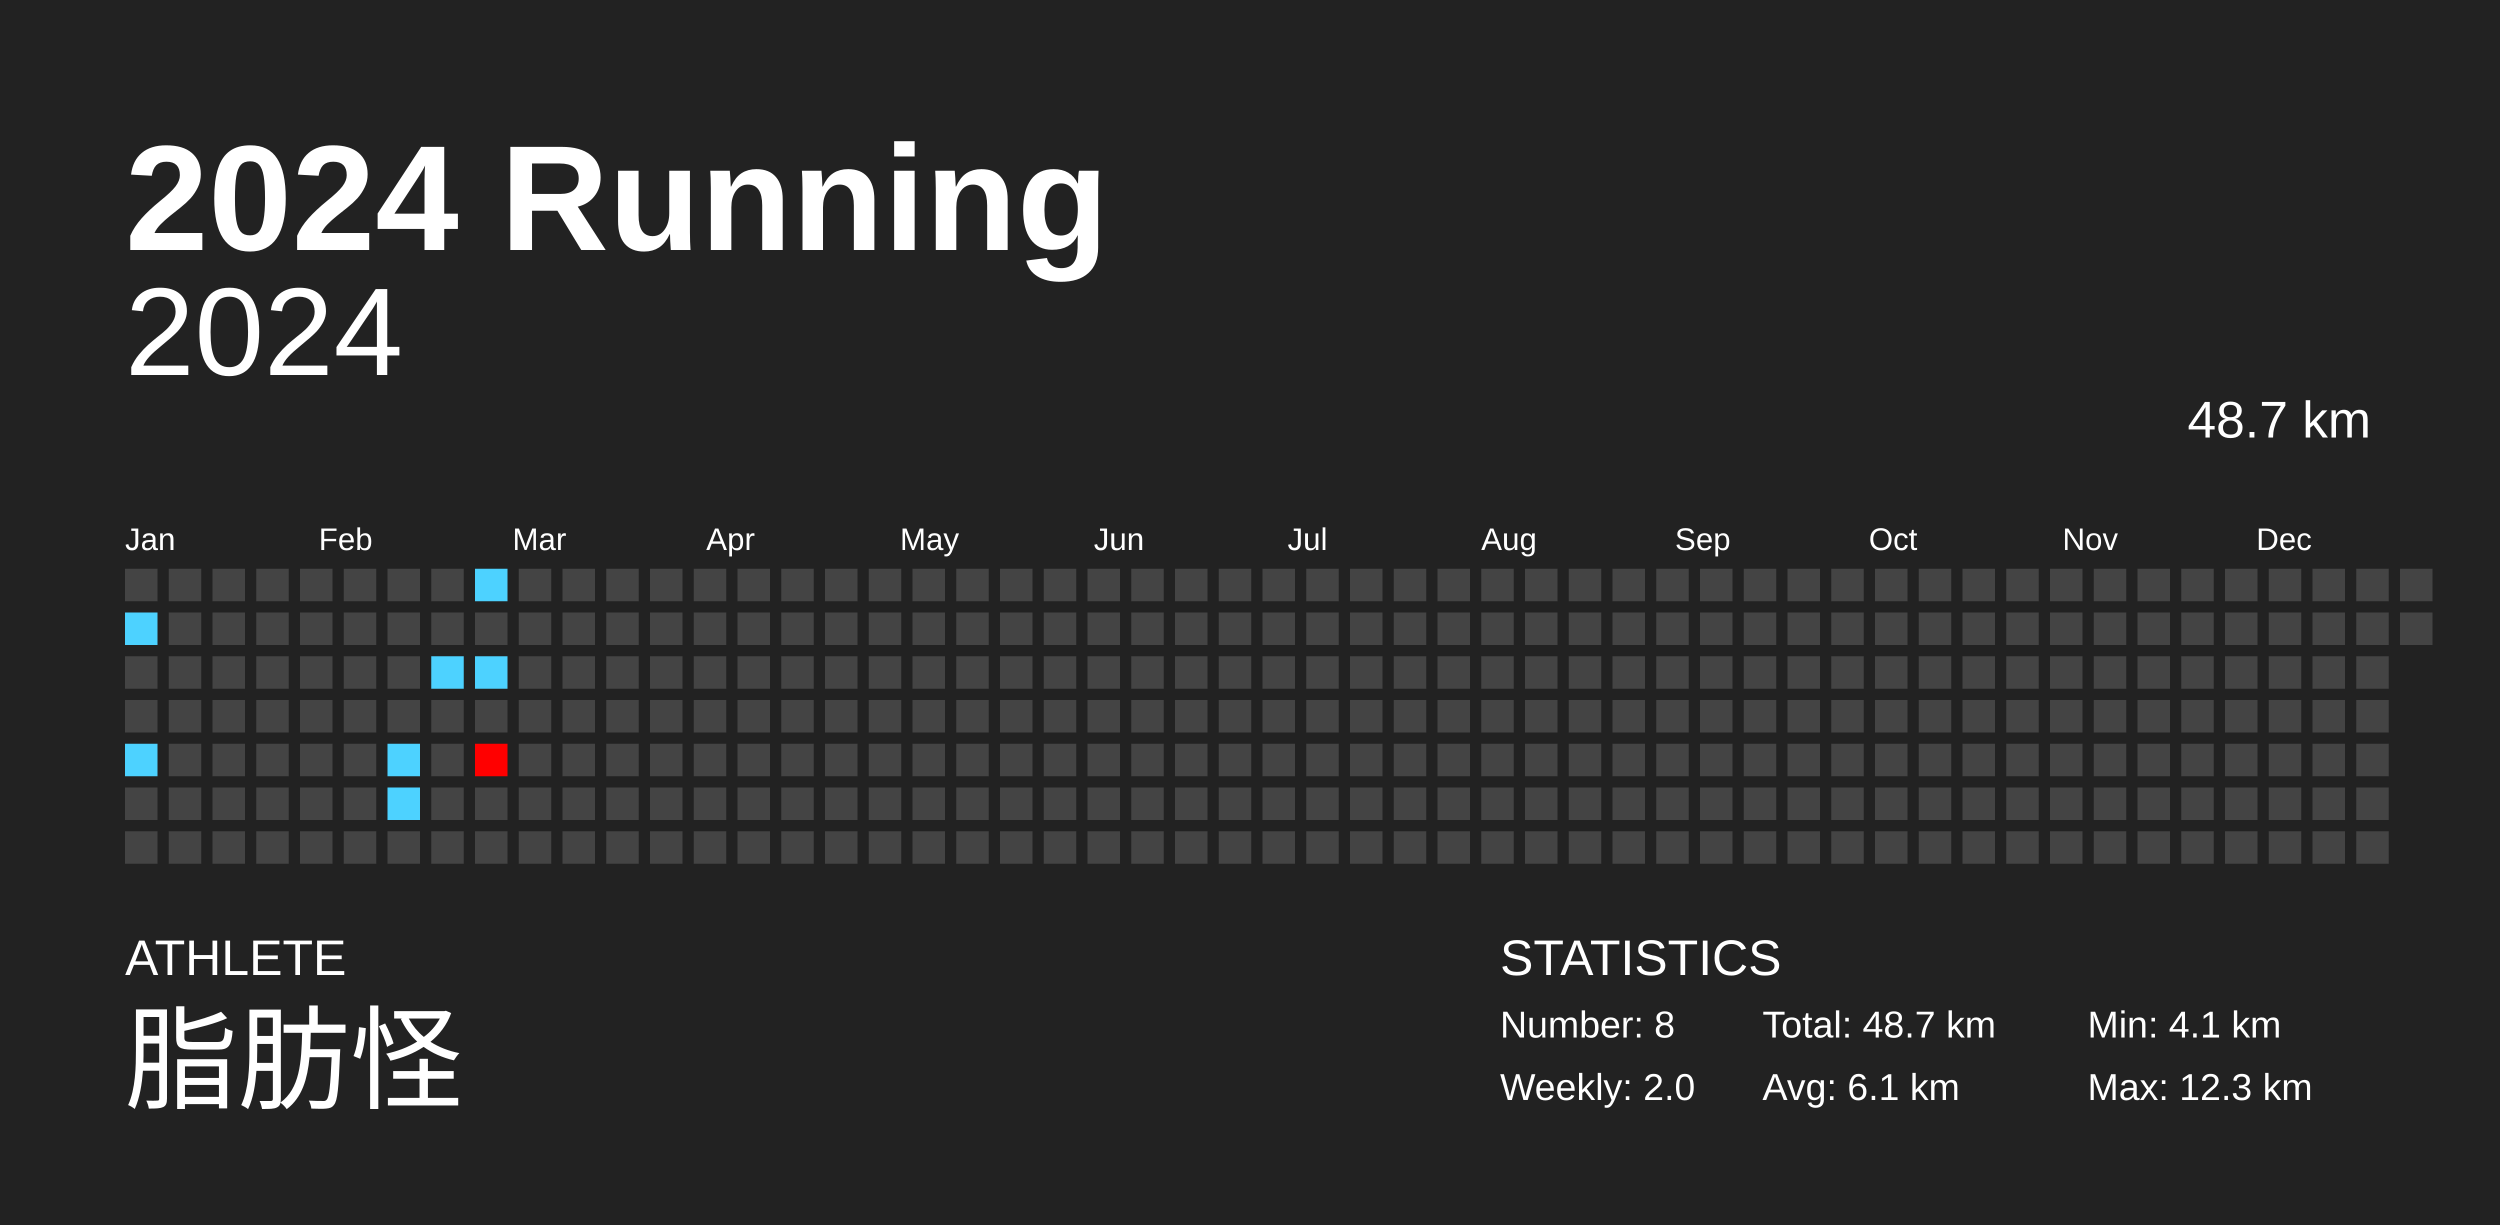
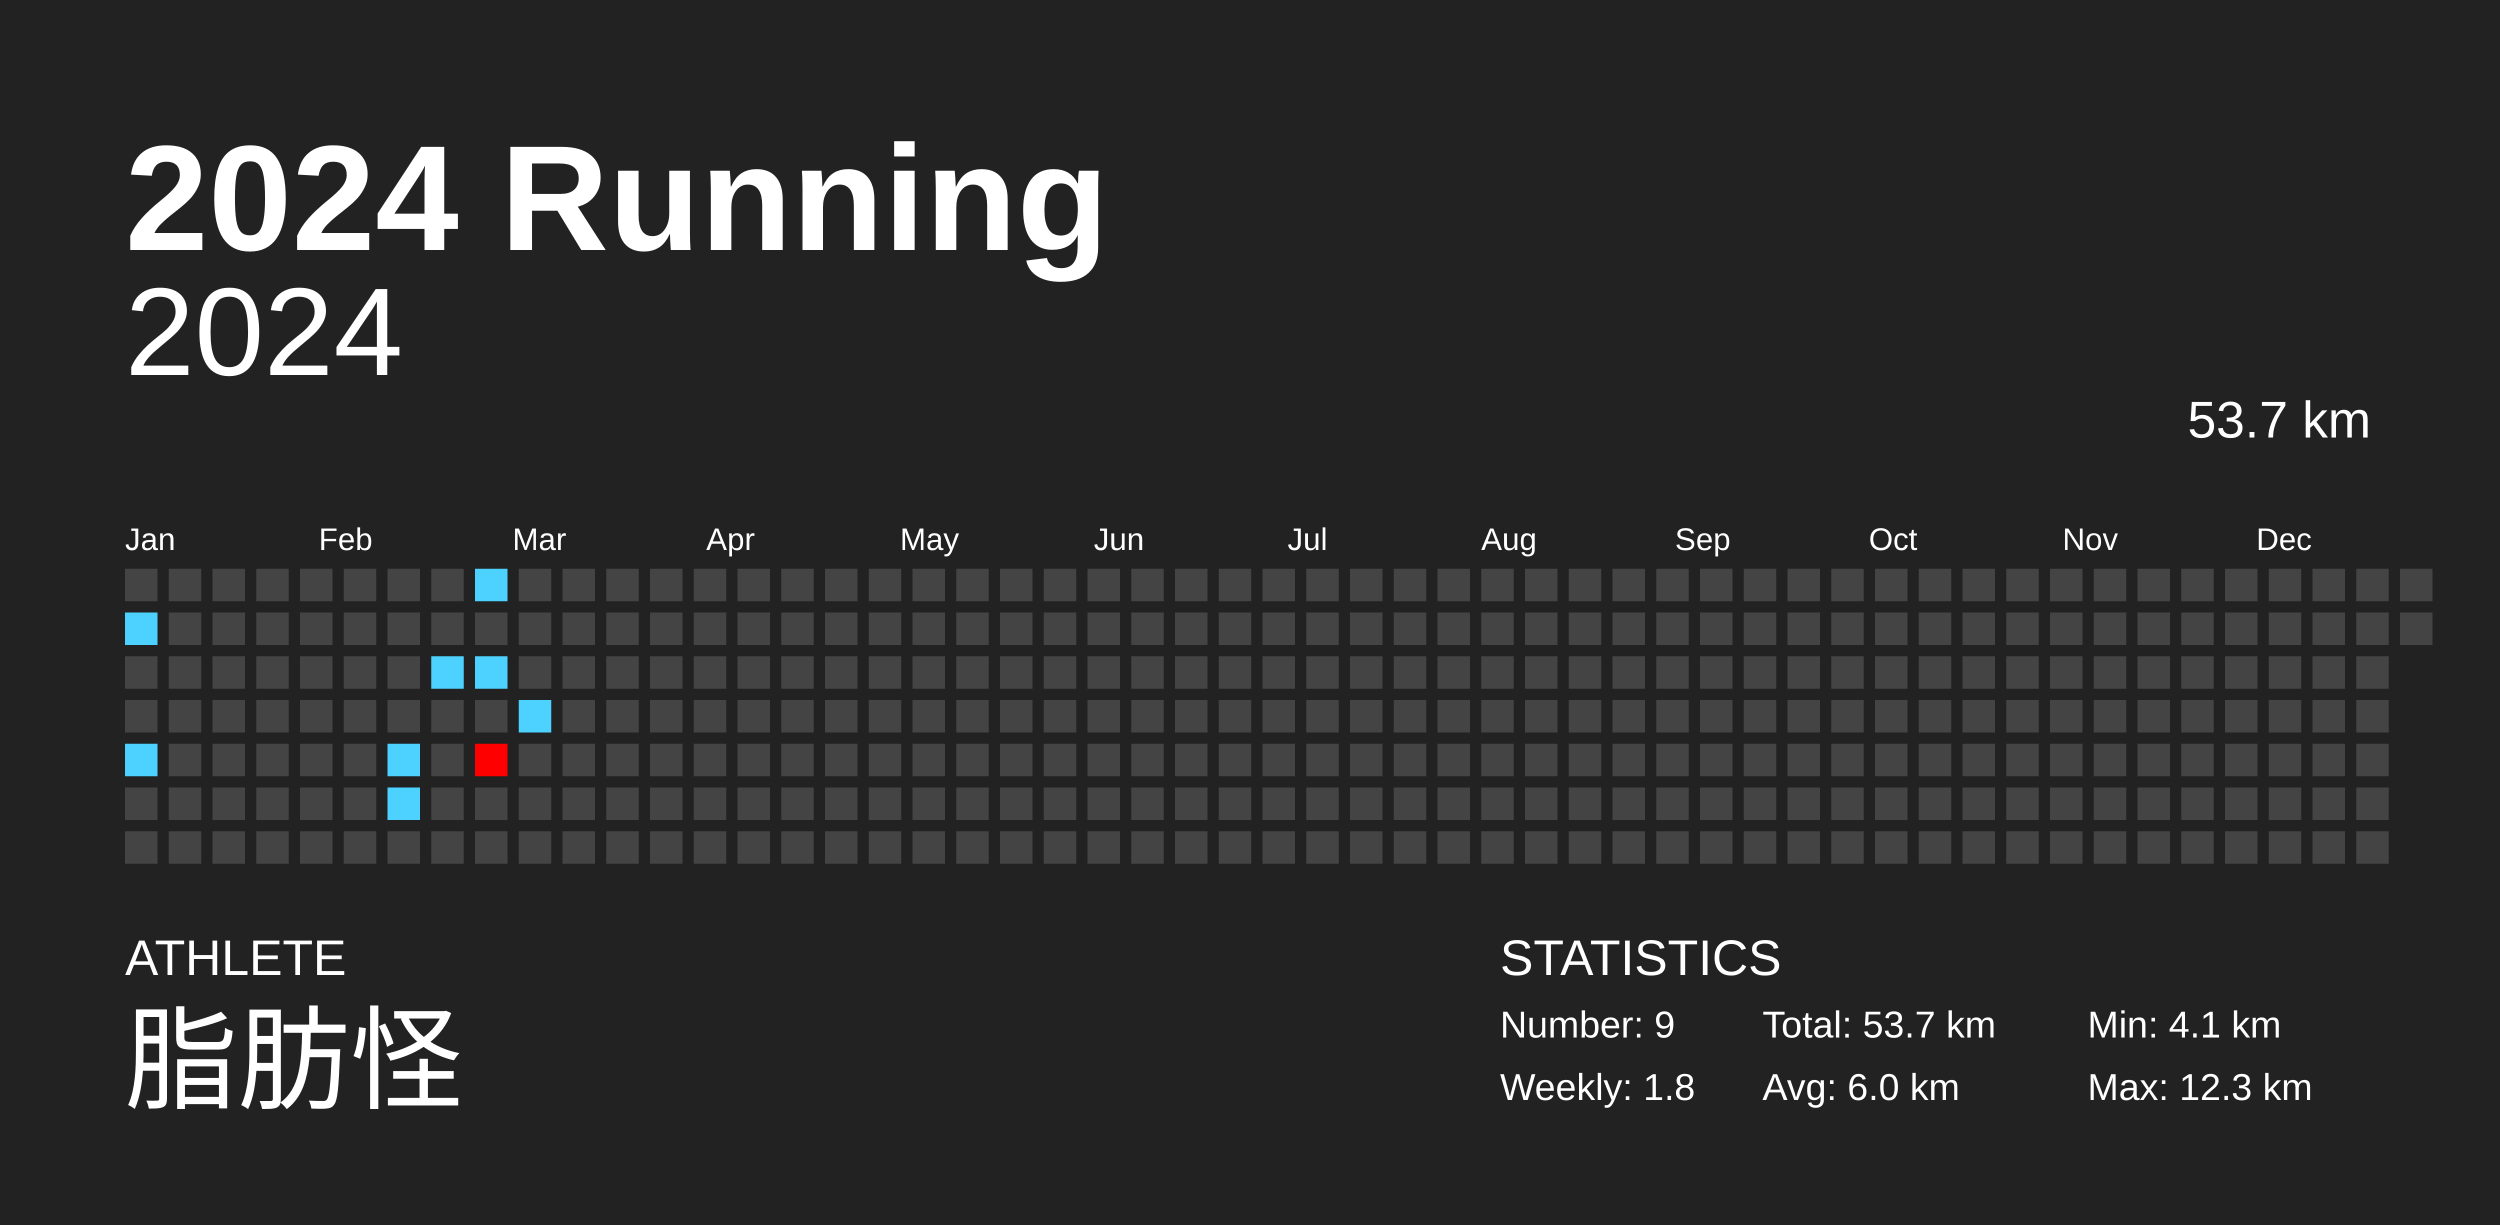
<svg xmlns="http://www.w3.org/2000/svg" baseProfile="full" height="98mm" version="1.1" viewBox="0,0,200,98" width="200mm">
  <defs />
  <rect fill="#222222" height="98" width="200" x="0" y="0" />
  <text fill="#FFFFFF" style="font-size:12px; font-family:Arial; font-weight:bold;" x="10" y="20">2024 Running</text>
  <text fill="#FFFFFF" style="font-size:4px; font-family:Arial" x="10" y="78">ATHLETE</text>
  <text fill="#FFFFFF" style="font-size:9px; font-family:Arial" x="10" y="88">脂肪怪</text>
  <text fill="#FFFFFF" style="font-size:4px; font-family:Arial" x="120" y="78">STATISTICS</text>
-   <text fill="#FFFFFF" style="font-size:3px; font-family:Arial" x="120" y="83">Number: 8</text>
-   <text fill="#FFFFFF" style="font-size:3px; font-family:Arial" x="120" y="88">Weekly: 2.0</text>
-   <text fill="#FFFFFF" style="font-size:3px; font-family:Arial" x="141" y="83">Total: 48.7 km</text>
-   <text fill="#FFFFFF" style="font-size:3px; font-family:Arial" x="141" y="88">Avg: 6.1 km</text>
+   <text fill="#FFFFFF" style="font-size:3px; font-family:Arial" x="120" y="83">Number: 9</text>
+   <text fill="#FFFFFF" style="font-size:3px; font-family:Arial" x="120" y="88">Weekly: 1.8</text>
+   <text fill="#FFFFFF" style="font-size:3px; font-family:Arial" x="141" y="83">Total: 53.7 km</text>
+   <text fill="#FFFFFF" style="font-size:3px; font-family:Arial" x="141" y="88">Avg: 6.0 km</text>
  <text fill="#FFFFFF" style="font-size:3px; font-family:Arial" x="167" y="83">Min: 4.1 km</text>
  <text fill="#FFFFFF" style="font-size:3px; font-family:Arial" x="167" y="88">Max: 12.3 km</text>
  <text alignment-baseline="hanging" fill="#FFFFFF" style="font-size:10.0px; font-family:Arial;" x="10" y="30">2024</text>
-   <text alignment-baseline="hanging" fill="#FFFFFF" style="font-size:4.125px; font-family:Arial;" x="175" y="35">48.7 km</text>
+   <text alignment-baseline="hanging" fill="#FFFFFF" style="font-size:4.125px; font-family:Arial;" x="175" y="35">53.7 km</text>
  <text fill="#FFFFFF" style="font-size:2.5px; font-family:Arial" x="10.0" y="44">Jan</text>
  <text fill="#FFFFFF" style="font-size:2.5px; font-family:Arial" x="25.5" y="44">Feb</text>
  <text fill="#FFFFFF" style="font-size:2.5px; font-family:Arial" x="41.0" y="44">Mar</text>
  <text fill="#FFFFFF" style="font-size:2.5px; font-family:Arial" x="56.5" y="44">Apr</text>
  <text fill="#FFFFFF" style="font-size:2.5px; font-family:Arial" x="72.0" y="44">May</text>
  <text fill="#FFFFFF" style="font-size:2.5px; font-family:Arial" x="87.5" y="44">Jun</text>
  <text fill="#FFFFFF" style="font-size:2.5px; font-family:Arial" x="103.0" y="44">Jul</text>
  <text fill="#FFFFFF" style="font-size:2.5px; font-family:Arial" x="118.5" y="44">Aug</text>
  <text fill="#FFFFFF" style="font-size:2.5px; font-family:Arial" x="134.0" y="44">Sep</text>
  <text fill="#FFFFFF" style="font-size:2.5px; font-family:Arial" x="149.5" y="44">Oct</text>
  <text fill="#FFFFFF" style="font-size:2.5px; font-family:Arial" x="165.0" y="44">Nov</text>
  <text fill="#FFFFFF" style="font-size:2.5px; font-family:Arial" x="180.5" y="44">Dec</text>
  <rect fill="#444444" height="2.6" width="2.6" x="10.0" y="45.5" />
  <rect fill="#4dd2ff" height="2.6" width="2.6" x="10.0" y="49.0" />
  <rect fill="#444444" height="2.6" width="2.6" x="10.0" y="52.5" />
  <rect fill="#444444" height="2.6" width="2.6" x="10.0" y="56.0" />
  <rect fill="#4dd2ff" height="2.6" width="2.6" x="10.0" y="59.5" />
  <rect fill="#444444" height="2.6" width="2.6" x="10.0" y="63.0" />
  <rect fill="#444444" height="2.6" width="2.6" x="10.0" y="66.5" />
  <rect fill="#444444" height="2.6" width="2.6" x="13.5" y="45.5" />
  <rect fill="#444444" height="2.6" width="2.6" x="13.5" y="49.0" />
  <rect fill="#444444" height="2.6" width="2.6" x="13.5" y="52.5" />
  <rect fill="#444444" height="2.6" width="2.6" x="13.5" y="56.0" />
  <rect fill="#444444" height="2.6" width="2.6" x="13.5" y="59.5" />
  <rect fill="#444444" height="2.6" width="2.6" x="13.5" y="63.0" />
  <rect fill="#444444" height="2.6" width="2.6" x="13.5" y="66.5" />
  <rect fill="#444444" height="2.6" width="2.6" x="17.0" y="45.5" />
  <rect fill="#444444" height="2.6" width="2.6" x="17.0" y="49.0" />
  <rect fill="#444444" height="2.6" width="2.6" x="17.0" y="52.5" />
  <rect fill="#444444" height="2.6" width="2.6" x="17.0" y="56.0" />
  <rect fill="#444444" height="2.6" width="2.6" x="17.0" y="59.5" />
  <rect fill="#444444" height="2.6" width="2.6" x="17.0" y="63.0" />
  <rect fill="#444444" height="2.6" width="2.6" x="17.0" y="66.5" />
  <rect fill="#444444" height="2.6" width="2.6" x="20.5" y="45.5" />
  <rect fill="#444444" height="2.6" width="2.6" x="20.5" y="49.0" />
  <rect fill="#444444" height="2.6" width="2.6" x="20.5" y="52.5" />
  <rect fill="#444444" height="2.6" width="2.6" x="20.5" y="56.0" />
  <rect fill="#444444" height="2.6" width="2.6" x="20.5" y="59.5" />
  <rect fill="#444444" height="2.6" width="2.6" x="20.5" y="63.0" />
  <rect fill="#444444" height="2.6" width="2.6" x="20.5" y="66.5" />
  <rect fill="#444444" height="2.6" width="2.6" x="24.0" y="45.5" />
  <rect fill="#444444" height="2.6" width="2.6" x="24.0" y="49.0" />
  <rect fill="#444444" height="2.6" width="2.6" x="24.0" y="52.5" />
  <rect fill="#444444" height="2.6" width="2.6" x="24.0" y="56.0" />
  <rect fill="#444444" height="2.6" width="2.6" x="24.0" y="59.5" />
  <rect fill="#444444" height="2.6" width="2.6" x="24.0" y="63.0" />
  <rect fill="#444444" height="2.6" width="2.6" x="24.0" y="66.5" />
  <rect fill="#444444" height="2.6" width="2.6" x="27.5" y="45.5" />
  <rect fill="#444444" height="2.6" width="2.6" x="27.5" y="49.0" />
  <rect fill="#444444" height="2.6" width="2.6" x="27.5" y="52.5" />
  <rect fill="#444444" height="2.6" width="2.6" x="27.5" y="56.0" />
  <rect fill="#444444" height="2.6" width="2.6" x="27.5" y="59.5" />
  <rect fill="#444444" height="2.6" width="2.6" x="27.5" y="63.0" />
  <rect fill="#444444" height="2.6" width="2.6" x="27.5" y="66.5" />
  <rect fill="#444444" height="2.6" width="2.6" x="31.0" y="45.5" />
  <rect fill="#444444" height="2.6" width="2.6" x="31.0" y="49.0" />
  <rect fill="#444444" height="2.6" width="2.6" x="31.0" y="52.5" />
  <rect fill="#444444" height="2.6" width="2.6" x="31.0" y="56.0" />
  <rect fill="#4dd2ff" height="2.6" width="2.6" x="31.0" y="59.5" />
  <rect fill="#4dd2ff" height="2.6" width="2.6" x="31.0" y="63.0" />
  <rect fill="#444444" height="2.6" width="2.6" x="31.0" y="66.5" />
  <rect fill="#444444" height="2.6" width="2.6" x="34.5" y="45.5" />
  <rect fill="#444444" height="2.6" width="2.6" x="34.5" y="49.0" />
  <rect fill="#4dd2ff" height="2.6" width="2.6" x="34.5" y="52.5" />
  <rect fill="#444444" height="2.6" width="2.6" x="34.5" y="56.0" />
  <rect fill="#444444" height="2.6" width="2.6" x="34.5" y="59.5" />
  <rect fill="#444444" height="2.6" width="2.6" x="34.5" y="63.0" />
  <rect fill="#444444" height="2.6" width="2.6" x="34.5" y="66.5" />
  <rect fill="#4dd2ff" height="2.6" width="2.6" x="38.0" y="45.5" />
  <rect fill="#444444" height="2.6" width="2.6" x="38.0" y="49.0" />
  <rect fill="#4dd2ff" height="2.6" width="2.6" x="38.0" y="52.5" />
  <rect fill="#444444" height="2.6" width="2.6" x="38.0" y="56.0" />
  <rect fill="#ff0000" height="2.6" width="2.6" x="38.0" y="59.5" />
  <rect fill="#444444" height="2.6" width="2.6" x="38.0" y="63.0" />
  <rect fill="#444444" height="2.6" width="2.6" x="38.0" y="66.5" />
  <rect fill="#444444" height="2.6" width="2.6" x="41.5" y="45.5" />
  <rect fill="#444444" height="2.6" width="2.6" x="41.5" y="49.0" />
  <rect fill="#444444" height="2.6" width="2.6" x="41.5" y="52.5" />
-   <rect fill="#444444" height="2.6" width="2.6" x="41.5" y="56.0" />
+   <rect fill="#4dd2ff" height="2.6" width="2.6" x="41.5" y="56.0" />
  <rect fill="#444444" height="2.6" width="2.6" x="41.5" y="59.5" />
  <rect fill="#444444" height="2.6" width="2.6" x="41.5" y="63.0" />
  <rect fill="#444444" height="2.6" width="2.6" x="41.5" y="66.5" />
  <rect fill="#444444" height="2.6" width="2.6" x="45.0" y="45.5" />
  <rect fill="#444444" height="2.6" width="2.6" x="45.0" y="49.0" />
  <rect fill="#444444" height="2.6" width="2.6" x="45.0" y="52.5" />
  <rect fill="#444444" height="2.6" width="2.6" x="45.0" y="56.0" />
  <rect fill="#444444" height="2.6" width="2.6" x="45.0" y="59.5" />
  <rect fill="#444444" height="2.6" width="2.6" x="45.0" y="63.0" />
  <rect fill="#444444" height="2.6" width="2.6" x="45.0" y="66.5" />
  <rect fill="#444444" height="2.6" width="2.6" x="48.5" y="45.5" />
  <rect fill="#444444" height="2.6" width="2.6" x="48.5" y="49.0" />
  <rect fill="#444444" height="2.6" width="2.6" x="48.5" y="52.5" />
  <rect fill="#444444" height="2.6" width="2.6" x="48.5" y="56.0" />
  <rect fill="#444444" height="2.6" width="2.6" x="48.5" y="59.5" />
  <rect fill="#444444" height="2.6" width="2.6" x="48.5" y="63.0" />
  <rect fill="#444444" height="2.6" width="2.6" x="48.5" y="66.5" />
  <rect fill="#444444" height="2.6" width="2.6" x="52.0" y="45.5" />
  <rect fill="#444444" height="2.6" width="2.6" x="52.0" y="49.0" />
  <rect fill="#444444" height="2.6" width="2.6" x="52.0" y="52.5" />
  <rect fill="#444444" height="2.6" width="2.6" x="52.0" y="56.0" />
  <rect fill="#444444" height="2.6" width="2.6" x="52.0" y="59.5" />
  <rect fill="#444444" height="2.6" width="2.6" x="52.0" y="63.0" />
  <rect fill="#444444" height="2.6" width="2.6" x="52.0" y="66.5" />
  <rect fill="#444444" height="2.6" width="2.6" x="55.5" y="45.5" />
  <rect fill="#444444" height="2.6" width="2.6" x="55.5" y="49.0" />
  <rect fill="#444444" height="2.6" width="2.6" x="55.5" y="52.5" />
  <rect fill="#444444" height="2.6" width="2.6" x="55.5" y="56.0" />
  <rect fill="#444444" height="2.6" width="2.6" x="55.5" y="59.5" />
  <rect fill="#444444" height="2.6" width="2.6" x="55.5" y="63.0" />
  <rect fill="#444444" height="2.6" width="2.6" x="55.5" y="66.5" />
  <rect fill="#444444" height="2.6" width="2.6" x="59.0" y="45.5" />
  <rect fill="#444444" height="2.6" width="2.6" x="59.0" y="49.0" />
  <rect fill="#444444" height="2.6" width="2.6" x="59.0" y="52.5" />
  <rect fill="#444444" height="2.6" width="2.6" x="59.0" y="56.0" />
  <rect fill="#444444" height="2.6" width="2.6" x="59.0" y="59.5" />
  <rect fill="#444444" height="2.6" width="2.6" x="59.0" y="63.0" />
  <rect fill="#444444" height="2.6" width="2.6" x="59.0" y="66.5" />
  <rect fill="#444444" height="2.6" width="2.6" x="62.5" y="45.5" />
  <rect fill="#444444" height="2.6" width="2.6" x="62.5" y="49.0" />
  <rect fill="#444444" height="2.6" width="2.6" x="62.5" y="52.5" />
  <rect fill="#444444" height="2.6" width="2.6" x="62.5" y="56.0" />
  <rect fill="#444444" height="2.6" width="2.6" x="62.5" y="59.5" />
  <rect fill="#444444" height="2.6" width="2.6" x="62.5" y="63.0" />
  <rect fill="#444444" height="2.6" width="2.6" x="62.5" y="66.5" />
  <rect fill="#444444" height="2.6" width="2.6" x="66.0" y="45.5" />
  <rect fill="#444444" height="2.6" width="2.6" x="66.0" y="49.0" />
  <rect fill="#444444" height="2.6" width="2.6" x="66.0" y="52.5" />
  <rect fill="#444444" height="2.6" width="2.6" x="66.0" y="56.0" />
  <rect fill="#444444" height="2.6" width="2.6" x="66.0" y="59.5" />
  <rect fill="#444444" height="2.6" width="2.6" x="66.0" y="63.0" />
  <rect fill="#444444" height="2.6" width="2.6" x="66.0" y="66.5" />
  <rect fill="#444444" height="2.6" width="2.6" x="69.5" y="45.5" />
  <rect fill="#444444" height="2.6" width="2.6" x="69.5" y="49.0" />
  <rect fill="#444444" height="2.6" width="2.6" x="69.5" y="52.5" />
  <rect fill="#444444" height="2.6" width="2.6" x="69.5" y="56.0" />
  <rect fill="#444444" height="2.6" width="2.6" x="69.5" y="59.5" />
  <rect fill="#444444" height="2.6" width="2.6" x="69.5" y="63.0" />
  <rect fill="#444444" height="2.6" width="2.6" x="69.5" y="66.5" />
  <rect fill="#444444" height="2.6" width="2.6" x="73.0" y="45.5" />
  <rect fill="#444444" height="2.6" width="2.6" x="73.0" y="49.0" />
  <rect fill="#444444" height="2.6" width="2.6" x="73.0" y="52.5" />
  <rect fill="#444444" height="2.6" width="2.6" x="73.0" y="56.0" />
  <rect fill="#444444" height="2.6" width="2.6" x="73.0" y="59.5" />
  <rect fill="#444444" height="2.6" width="2.6" x="73.0" y="63.0" />
  <rect fill="#444444" height="2.6" width="2.6" x="73.0" y="66.5" />
  <rect fill="#444444" height="2.6" width="2.6" x="76.5" y="45.5" />
  <rect fill="#444444" height="2.6" width="2.6" x="76.5" y="49.0" />
  <rect fill="#444444" height="2.6" width="2.6" x="76.5" y="52.5" />
  <rect fill="#444444" height="2.6" width="2.6" x="76.5" y="56.0" />
  <rect fill="#444444" height="2.6" width="2.6" x="76.5" y="59.5" />
  <rect fill="#444444" height="2.6" width="2.6" x="76.5" y="63.0" />
  <rect fill="#444444" height="2.6" width="2.6" x="76.5" y="66.5" />
  <rect fill="#444444" height="2.6" width="2.6" x="80.0" y="45.5" />
  <rect fill="#444444" height="2.6" width="2.6" x="80.0" y="49.0" />
  <rect fill="#444444" height="2.6" width="2.6" x="80.0" y="52.5" />
  <rect fill="#444444" height="2.6" width="2.6" x="80.0" y="56.0" />
  <rect fill="#444444" height="2.6" width="2.6" x="80.0" y="59.5" />
  <rect fill="#444444" height="2.6" width="2.6" x="80.0" y="63.0" />
  <rect fill="#444444" height="2.6" width="2.6" x="80.0" y="66.5" />
  <rect fill="#444444" height="2.6" width="2.6" x="83.5" y="45.5" />
  <rect fill="#444444" height="2.6" width="2.6" x="83.5" y="49.0" />
  <rect fill="#444444" height="2.6" width="2.6" x="83.5" y="52.5" />
  <rect fill="#444444" height="2.6" width="2.6" x="83.5" y="56.0" />
  <rect fill="#444444" height="2.6" width="2.6" x="83.5" y="59.5" />
  <rect fill="#444444" height="2.6" width="2.6" x="83.5" y="63.0" />
  <rect fill="#444444" height="2.6" width="2.6" x="83.5" y="66.5" />
  <rect fill="#444444" height="2.6" width="2.6" x="87.0" y="45.5" />
  <rect fill="#444444" height="2.6" width="2.6" x="87.0" y="49.0" />
  <rect fill="#444444" height="2.6" width="2.6" x="87.0" y="52.5" />
  <rect fill="#444444" height="2.6" width="2.6" x="87.0" y="56.0" />
  <rect fill="#444444" height="2.6" width="2.6" x="87.0" y="59.5" />
  <rect fill="#444444" height="2.6" width="2.6" x="87.0" y="63.0" />
  <rect fill="#444444" height="2.6" width="2.6" x="87.0" y="66.5" />
  <rect fill="#444444" height="2.6" width="2.6" x="90.5" y="45.5" />
  <rect fill="#444444" height="2.6" width="2.6" x="90.5" y="49.0" />
  <rect fill="#444444" height="2.6" width="2.6" x="90.5" y="52.5" />
  <rect fill="#444444" height="2.6" width="2.6" x="90.5" y="56.0" />
  <rect fill="#444444" height="2.6" width="2.6" x="90.5" y="59.5" />
  <rect fill="#444444" height="2.6" width="2.6" x="90.5" y="63.0" />
  <rect fill="#444444" height="2.6" width="2.6" x="90.5" y="66.5" />
  <rect fill="#444444" height="2.6" width="2.6" x="94.0" y="45.5" />
  <rect fill="#444444" height="2.6" width="2.6" x="94.0" y="49.0" />
  <rect fill="#444444" height="2.6" width="2.6" x="94.0" y="52.5" />
  <rect fill="#444444" height="2.6" width="2.6" x="94.0" y="56.0" />
  <rect fill="#444444" height="2.6" width="2.6" x="94.0" y="59.5" />
  <rect fill="#444444" height="2.6" width="2.6" x="94.0" y="63.0" />
  <rect fill="#444444" height="2.6" width="2.6" x="94.0" y="66.5" />
  <rect fill="#444444" height="2.6" width="2.6" x="97.5" y="45.5" />
  <rect fill="#444444" height="2.6" width="2.6" x="97.5" y="49.0" />
  <rect fill="#444444" height="2.6" width="2.6" x="97.5" y="52.5" />
  <rect fill="#444444" height="2.6" width="2.6" x="97.5" y="56.0" />
  <rect fill="#444444" height="2.6" width="2.6" x="97.5" y="59.5" />
  <rect fill="#444444" height="2.6" width="2.6" x="97.5" y="63.0" />
  <rect fill="#444444" height="2.6" width="2.6" x="97.5" y="66.5" />
  <rect fill="#444444" height="2.6" width="2.6" x="101.0" y="45.5" />
  <rect fill="#444444" height="2.6" width="2.6" x="101.0" y="49.0" />
  <rect fill="#444444" height="2.6" width="2.6" x="101.0" y="52.5" />
  <rect fill="#444444" height="2.6" width="2.6" x="101.0" y="56.0" />
  <rect fill="#444444" height="2.6" width="2.6" x="101.0" y="59.5" />
  <rect fill="#444444" height="2.6" width="2.6" x="101.0" y="63.0" />
  <rect fill="#444444" height="2.6" width="2.6" x="101.0" y="66.5" />
  <rect fill="#444444" height="2.6" width="2.6" x="104.5" y="45.5" />
  <rect fill="#444444" height="2.6" width="2.6" x="104.5" y="49.0" />
  <rect fill="#444444" height="2.6" width="2.6" x="104.5" y="52.5" />
  <rect fill="#444444" height="2.6" width="2.6" x="104.5" y="56.0" />
  <rect fill="#444444" height="2.6" width="2.6" x="104.5" y="59.5" />
  <rect fill="#444444" height="2.6" width="2.6" x="104.5" y="63.0" />
  <rect fill="#444444" height="2.6" width="2.6" x="104.5" y="66.5" />
  <rect fill="#444444" height="2.6" width="2.6" x="108.0" y="45.5" />
  <rect fill="#444444" height="2.6" width="2.6" x="108.0" y="49.0" />
  <rect fill="#444444" height="2.6" width="2.6" x="108.0" y="52.5" />
  <rect fill="#444444" height="2.6" width="2.6" x="108.0" y="56.0" />
  <rect fill="#444444" height="2.6" width="2.6" x="108.0" y="59.5" />
  <rect fill="#444444" height="2.6" width="2.6" x="108.0" y="63.0" />
  <rect fill="#444444" height="2.6" width="2.6" x="108.0" y="66.5" />
  <rect fill="#444444" height="2.6" width="2.6" x="111.5" y="45.5" />
  <rect fill="#444444" height="2.6" width="2.6" x="111.5" y="49.0" />
  <rect fill="#444444" height="2.6" width="2.6" x="111.5" y="52.5" />
  <rect fill="#444444" height="2.6" width="2.6" x="111.5" y="56.0" />
  <rect fill="#444444" height="2.6" width="2.6" x="111.5" y="59.5" />
  <rect fill="#444444" height="2.6" width="2.6" x="111.5" y="63.0" />
  <rect fill="#444444" height="2.6" width="2.6" x="111.5" y="66.5" />
  <rect fill="#444444" height="2.6" width="2.6" x="115.0" y="45.5" />
  <rect fill="#444444" height="2.6" width="2.6" x="115.0" y="49.0" />
  <rect fill="#444444" height="2.6" width="2.6" x="115.0" y="52.5" />
  <rect fill="#444444" height="2.6" width="2.6" x="115.0" y="56.0" />
  <rect fill="#444444" height="2.6" width="2.6" x="115.0" y="59.5" />
  <rect fill="#444444" height="2.6" width="2.6" x="115.0" y="63.0" />
  <rect fill="#444444" height="2.6" width="2.6" x="115.0" y="66.5" />
  <rect fill="#444444" height="2.6" width="2.6" x="118.5" y="45.5" />
  <rect fill="#444444" height="2.6" width="2.6" x="118.5" y="49.0" />
  <rect fill="#444444" height="2.6" width="2.6" x="118.5" y="52.5" />
  <rect fill="#444444" height="2.6" width="2.6" x="118.5" y="56.0" />
  <rect fill="#444444" height="2.6" width="2.6" x="118.5" y="59.5" />
  <rect fill="#444444" height="2.6" width="2.6" x="118.5" y="63.0" />
  <rect fill="#444444" height="2.6" width="2.6" x="118.5" y="66.5" />
  <rect fill="#444444" height="2.6" width="2.6" x="122.0" y="45.5" />
  <rect fill="#444444" height="2.6" width="2.6" x="122.0" y="49.0" />
  <rect fill="#444444" height="2.6" width="2.6" x="122.0" y="52.5" />
  <rect fill="#444444" height="2.6" width="2.6" x="122.0" y="56.0" />
  <rect fill="#444444" height="2.6" width="2.6" x="122.0" y="59.5" />
  <rect fill="#444444" height="2.6" width="2.6" x="122.0" y="63.0" />
  <rect fill="#444444" height="2.6" width="2.6" x="122.0" y="66.5" />
  <rect fill="#444444" height="2.6" width="2.6" x="125.5" y="45.5" />
  <rect fill="#444444" height="2.6" width="2.6" x="125.5" y="49.0" />
  <rect fill="#444444" height="2.6" width="2.6" x="125.5" y="52.5" />
  <rect fill="#444444" height="2.6" width="2.6" x="125.5" y="56.0" />
  <rect fill="#444444" height="2.6" width="2.6" x="125.5" y="59.5" />
  <rect fill="#444444" height="2.6" width="2.6" x="125.5" y="63.0" />
  <rect fill="#444444" height="2.6" width="2.6" x="125.5" y="66.5" />
  <rect fill="#444444" height="2.6" width="2.6" x="129.0" y="45.5" />
  <rect fill="#444444" height="2.6" width="2.6" x="129.0" y="49.0" />
  <rect fill="#444444" height="2.6" width="2.6" x="129.0" y="52.5" />
  <rect fill="#444444" height="2.6" width="2.6" x="129.0" y="56.0" />
  <rect fill="#444444" height="2.6" width="2.6" x="129.0" y="59.5" />
  <rect fill="#444444" height="2.6" width="2.6" x="129.0" y="63.0" />
  <rect fill="#444444" height="2.6" width="2.6" x="129.0" y="66.5" />
  <rect fill="#444444" height="2.6" width="2.6" x="132.5" y="45.5" />
  <rect fill="#444444" height="2.6" width="2.6" x="132.5" y="49.0" />
  <rect fill="#444444" height="2.6" width="2.6" x="132.5" y="52.5" />
  <rect fill="#444444" height="2.6" width="2.6" x="132.5" y="56.0" />
  <rect fill="#444444" height="2.6" width="2.6" x="132.5" y="59.5" />
  <rect fill="#444444" height="2.6" width="2.6" x="132.5" y="63.0" />
  <rect fill="#444444" height="2.6" width="2.6" x="132.5" y="66.5" />
  <rect fill="#444444" height="2.6" width="2.6" x="136.0" y="45.5" />
  <rect fill="#444444" height="2.6" width="2.6" x="136.0" y="49.0" />
  <rect fill="#444444" height="2.6" width="2.6" x="136.0" y="52.5" />
  <rect fill="#444444" height="2.6" width="2.6" x="136.0" y="56.0" />
  <rect fill="#444444" height="2.6" width="2.6" x="136.0" y="59.5" />
  <rect fill="#444444" height="2.6" width="2.6" x="136.0" y="63.0" />
  <rect fill="#444444" height="2.6" width="2.6" x="136.0" y="66.5" />
  <rect fill="#444444" height="2.6" width="2.6" x="139.5" y="45.5" />
  <rect fill="#444444" height="2.6" width="2.6" x="139.5" y="49.0" />
  <rect fill="#444444" height="2.6" width="2.6" x="139.5" y="52.5" />
  <rect fill="#444444" height="2.6" width="2.6" x="139.5" y="56.0" />
  <rect fill="#444444" height="2.6" width="2.6" x="139.5" y="59.5" />
  <rect fill="#444444" height="2.6" width="2.6" x="139.5" y="63.0" />
  <rect fill="#444444" height="2.6" width="2.6" x="139.5" y="66.5" />
  <rect fill="#444444" height="2.6" width="2.6" x="143.0" y="45.5" />
  <rect fill="#444444" height="2.6" width="2.6" x="143.0" y="49.0" />
  <rect fill="#444444" height="2.6" width="2.6" x="143.0" y="52.5" />
  <rect fill="#444444" height="2.6" width="2.6" x="143.0" y="56.0" />
  <rect fill="#444444" height="2.6" width="2.6" x="143.0" y="59.5" />
  <rect fill="#444444" height="2.6" width="2.6" x="143.0" y="63.0" />
  <rect fill="#444444" height="2.6" width="2.6" x="143.0" y="66.5" />
  <rect fill="#444444" height="2.6" width="2.6" x="146.5" y="45.5" />
  <rect fill="#444444" height="2.6" width="2.6" x="146.5" y="49.0" />
  <rect fill="#444444" height="2.6" width="2.6" x="146.5" y="52.5" />
  <rect fill="#444444" height="2.6" width="2.6" x="146.5" y="56.0" />
  <rect fill="#444444" height="2.6" width="2.6" x="146.5" y="59.5" />
  <rect fill="#444444" height="2.6" width="2.6" x="146.5" y="63.0" />
  <rect fill="#444444" height="2.6" width="2.6" x="146.5" y="66.5" />
  <rect fill="#444444" height="2.6" width="2.6" x="150.0" y="45.5" />
  <rect fill="#444444" height="2.6" width="2.6" x="150.0" y="49.0" />
  <rect fill="#444444" height="2.6" width="2.6" x="150.0" y="52.5" />
  <rect fill="#444444" height="2.6" width="2.6" x="150.0" y="56.0" />
  <rect fill="#444444" height="2.6" width="2.6" x="150.0" y="59.5" />
  <rect fill="#444444" height="2.6" width="2.6" x="150.0" y="63.0" />
  <rect fill="#444444" height="2.6" width="2.6" x="150.0" y="66.5" />
  <rect fill="#444444" height="2.6" width="2.6" x="153.5" y="45.5" />
  <rect fill="#444444" height="2.6" width="2.6" x="153.5" y="49.0" />
  <rect fill="#444444" height="2.6" width="2.6" x="153.5" y="52.5" />
  <rect fill="#444444" height="2.6" width="2.6" x="153.5" y="56.0" />
  <rect fill="#444444" height="2.6" width="2.6" x="153.5" y="59.5" />
  <rect fill="#444444" height="2.6" width="2.6" x="153.5" y="63.0" />
  <rect fill="#444444" height="2.6" width="2.6" x="153.5" y="66.5" />
  <rect fill="#444444" height="2.6" width="2.6" x="157.0" y="45.5" />
  <rect fill="#444444" height="2.6" width="2.6" x="157.0" y="49.0" />
  <rect fill="#444444" height="2.6" width="2.6" x="157.0" y="52.5" />
  <rect fill="#444444" height="2.6" width="2.6" x="157.0" y="56.0" />
  <rect fill="#444444" height="2.6" width="2.6" x="157.0" y="59.5" />
  <rect fill="#444444" height="2.6" width="2.6" x="157.0" y="63.0" />
  <rect fill="#444444" height="2.6" width="2.6" x="157.0" y="66.5" />
  <rect fill="#444444" height="2.6" width="2.6" x="160.5" y="45.5" />
  <rect fill="#444444" height="2.6" width="2.6" x="160.5" y="49.0" />
  <rect fill="#444444" height="2.6" width="2.6" x="160.5" y="52.5" />
  <rect fill="#444444" height="2.6" width="2.6" x="160.5" y="56.0" />
  <rect fill="#444444" height="2.6" width="2.6" x="160.5" y="59.5" />
  <rect fill="#444444" height="2.6" width="2.6" x="160.5" y="63.0" />
  <rect fill="#444444" height="2.6" width="2.6" x="160.5" y="66.5" />
  <rect fill="#444444" height="2.6" width="2.6" x="164.0" y="45.5" />
  <rect fill="#444444" height="2.6" width="2.6" x="164.0" y="49.0" />
  <rect fill="#444444" height="2.6" width="2.6" x="164.0" y="52.5" />
  <rect fill="#444444" height="2.6" width="2.6" x="164.0" y="56.0" />
  <rect fill="#444444" height="2.6" width="2.6" x="164.0" y="59.5" />
  <rect fill="#444444" height="2.6" width="2.6" x="164.0" y="63.0" />
  <rect fill="#444444" height="2.6" width="2.6" x="164.0" y="66.5" />
  <rect fill="#444444" height="2.6" width="2.6" x="167.5" y="45.5" />
  <rect fill="#444444" height="2.6" width="2.6" x="167.5" y="49.0" />
  <rect fill="#444444" height="2.6" width="2.6" x="167.5" y="52.5" />
  <rect fill="#444444" height="2.6" width="2.6" x="167.5" y="56.0" />
  <rect fill="#444444" height="2.6" width="2.6" x="167.5" y="59.5" />
  <rect fill="#444444" height="2.6" width="2.6" x="167.5" y="63.0" />
  <rect fill="#444444" height="2.6" width="2.6" x="167.5" y="66.5" />
  <rect fill="#444444" height="2.6" width="2.6" x="171.0" y="45.5" />
  <rect fill="#444444" height="2.6" width="2.6" x="171.0" y="49.0" />
  <rect fill="#444444" height="2.6" width="2.6" x="171.0" y="52.5" />
  <rect fill="#444444" height="2.6" width="2.6" x="171.0" y="56.0" />
  <rect fill="#444444" height="2.6" width="2.6" x="171.0" y="59.5" />
  <rect fill="#444444" height="2.6" width="2.6" x="171.0" y="63.0" />
  <rect fill="#444444" height="2.6" width="2.6" x="171.0" y="66.5" />
  <rect fill="#444444" height="2.6" width="2.6" x="174.5" y="45.5" />
  <rect fill="#444444" height="2.6" width="2.6" x="174.5" y="49.0" />
  <rect fill="#444444" height="2.6" width="2.6" x="174.5" y="52.5" />
  <rect fill="#444444" height="2.6" width="2.6" x="174.5" y="56.0" />
  <rect fill="#444444" height="2.6" width="2.6" x="174.5" y="59.5" />
  <rect fill="#444444" height="2.6" width="2.6" x="174.5" y="63.0" />
  <rect fill="#444444" height="2.6" width="2.6" x="174.5" y="66.5" />
  <rect fill="#444444" height="2.6" width="2.6" x="178.0" y="45.5" />
  <rect fill="#444444" height="2.6" width="2.6" x="178.0" y="49.0" />
  <rect fill="#444444" height="2.6" width="2.6" x="178.0" y="52.5" />
  <rect fill="#444444" height="2.6" width="2.6" x="178.0" y="56.0" />
  <rect fill="#444444" height="2.6" width="2.6" x="178.0" y="59.5" />
  <rect fill="#444444" height="2.6" width="2.6" x="178.0" y="63.0" />
  <rect fill="#444444" height="2.6" width="2.6" x="178.0" y="66.5" />
  <rect fill="#444444" height="2.6" width="2.6" x="181.5" y="45.5" />
  <rect fill="#444444" height="2.6" width="2.6" x="181.5" y="49.0" />
  <rect fill="#444444" height="2.6" width="2.6" x="181.5" y="52.5" />
  <rect fill="#444444" height="2.6" width="2.6" x="181.5" y="56.0" />
  <rect fill="#444444" height="2.6" width="2.6" x="181.5" y="59.5" />
  <rect fill="#444444" height="2.6" width="2.6" x="181.5" y="63.0" />
  <rect fill="#444444" height="2.6" width="2.6" x="181.5" y="66.5" />
  <rect fill="#444444" height="2.6" width="2.6" x="185.0" y="45.5" />
  <rect fill="#444444" height="2.6" width="2.6" x="185.0" y="49.0" />
  <rect fill="#444444" height="2.6" width="2.6" x="185.0" y="52.5" />
  <rect fill="#444444" height="2.6" width="2.6" x="185.0" y="56.0" />
  <rect fill="#444444" height="2.6" width="2.6" x="185.0" y="59.5" />
  <rect fill="#444444" height="2.6" width="2.6" x="185.0" y="63.0" />
  <rect fill="#444444" height="2.6" width="2.6" x="185.0" y="66.5" />
  <rect fill="#444444" height="2.6" width="2.6" x="188.5" y="45.5" />
  <rect fill="#444444" height="2.6" width="2.6" x="188.5" y="49.0" />
  <rect fill="#444444" height="2.6" width="2.6" x="188.5" y="52.5" />
  <rect fill="#444444" height="2.6" width="2.6" x="188.5" y="56.0" />
  <rect fill="#444444" height="2.6" width="2.6" x="188.5" y="59.5" />
  <rect fill="#444444" height="2.6" width="2.6" x="188.5" y="63.0" />
  <rect fill="#444444" height="2.6" width="2.6" x="188.5" y="66.5" />
  <rect fill="#444444" height="2.6" width="2.6" x="192.0" y="45.5" />
  <rect fill="#444444" height="2.6" width="2.6" x="192.0" y="49.0" />
</svg>
